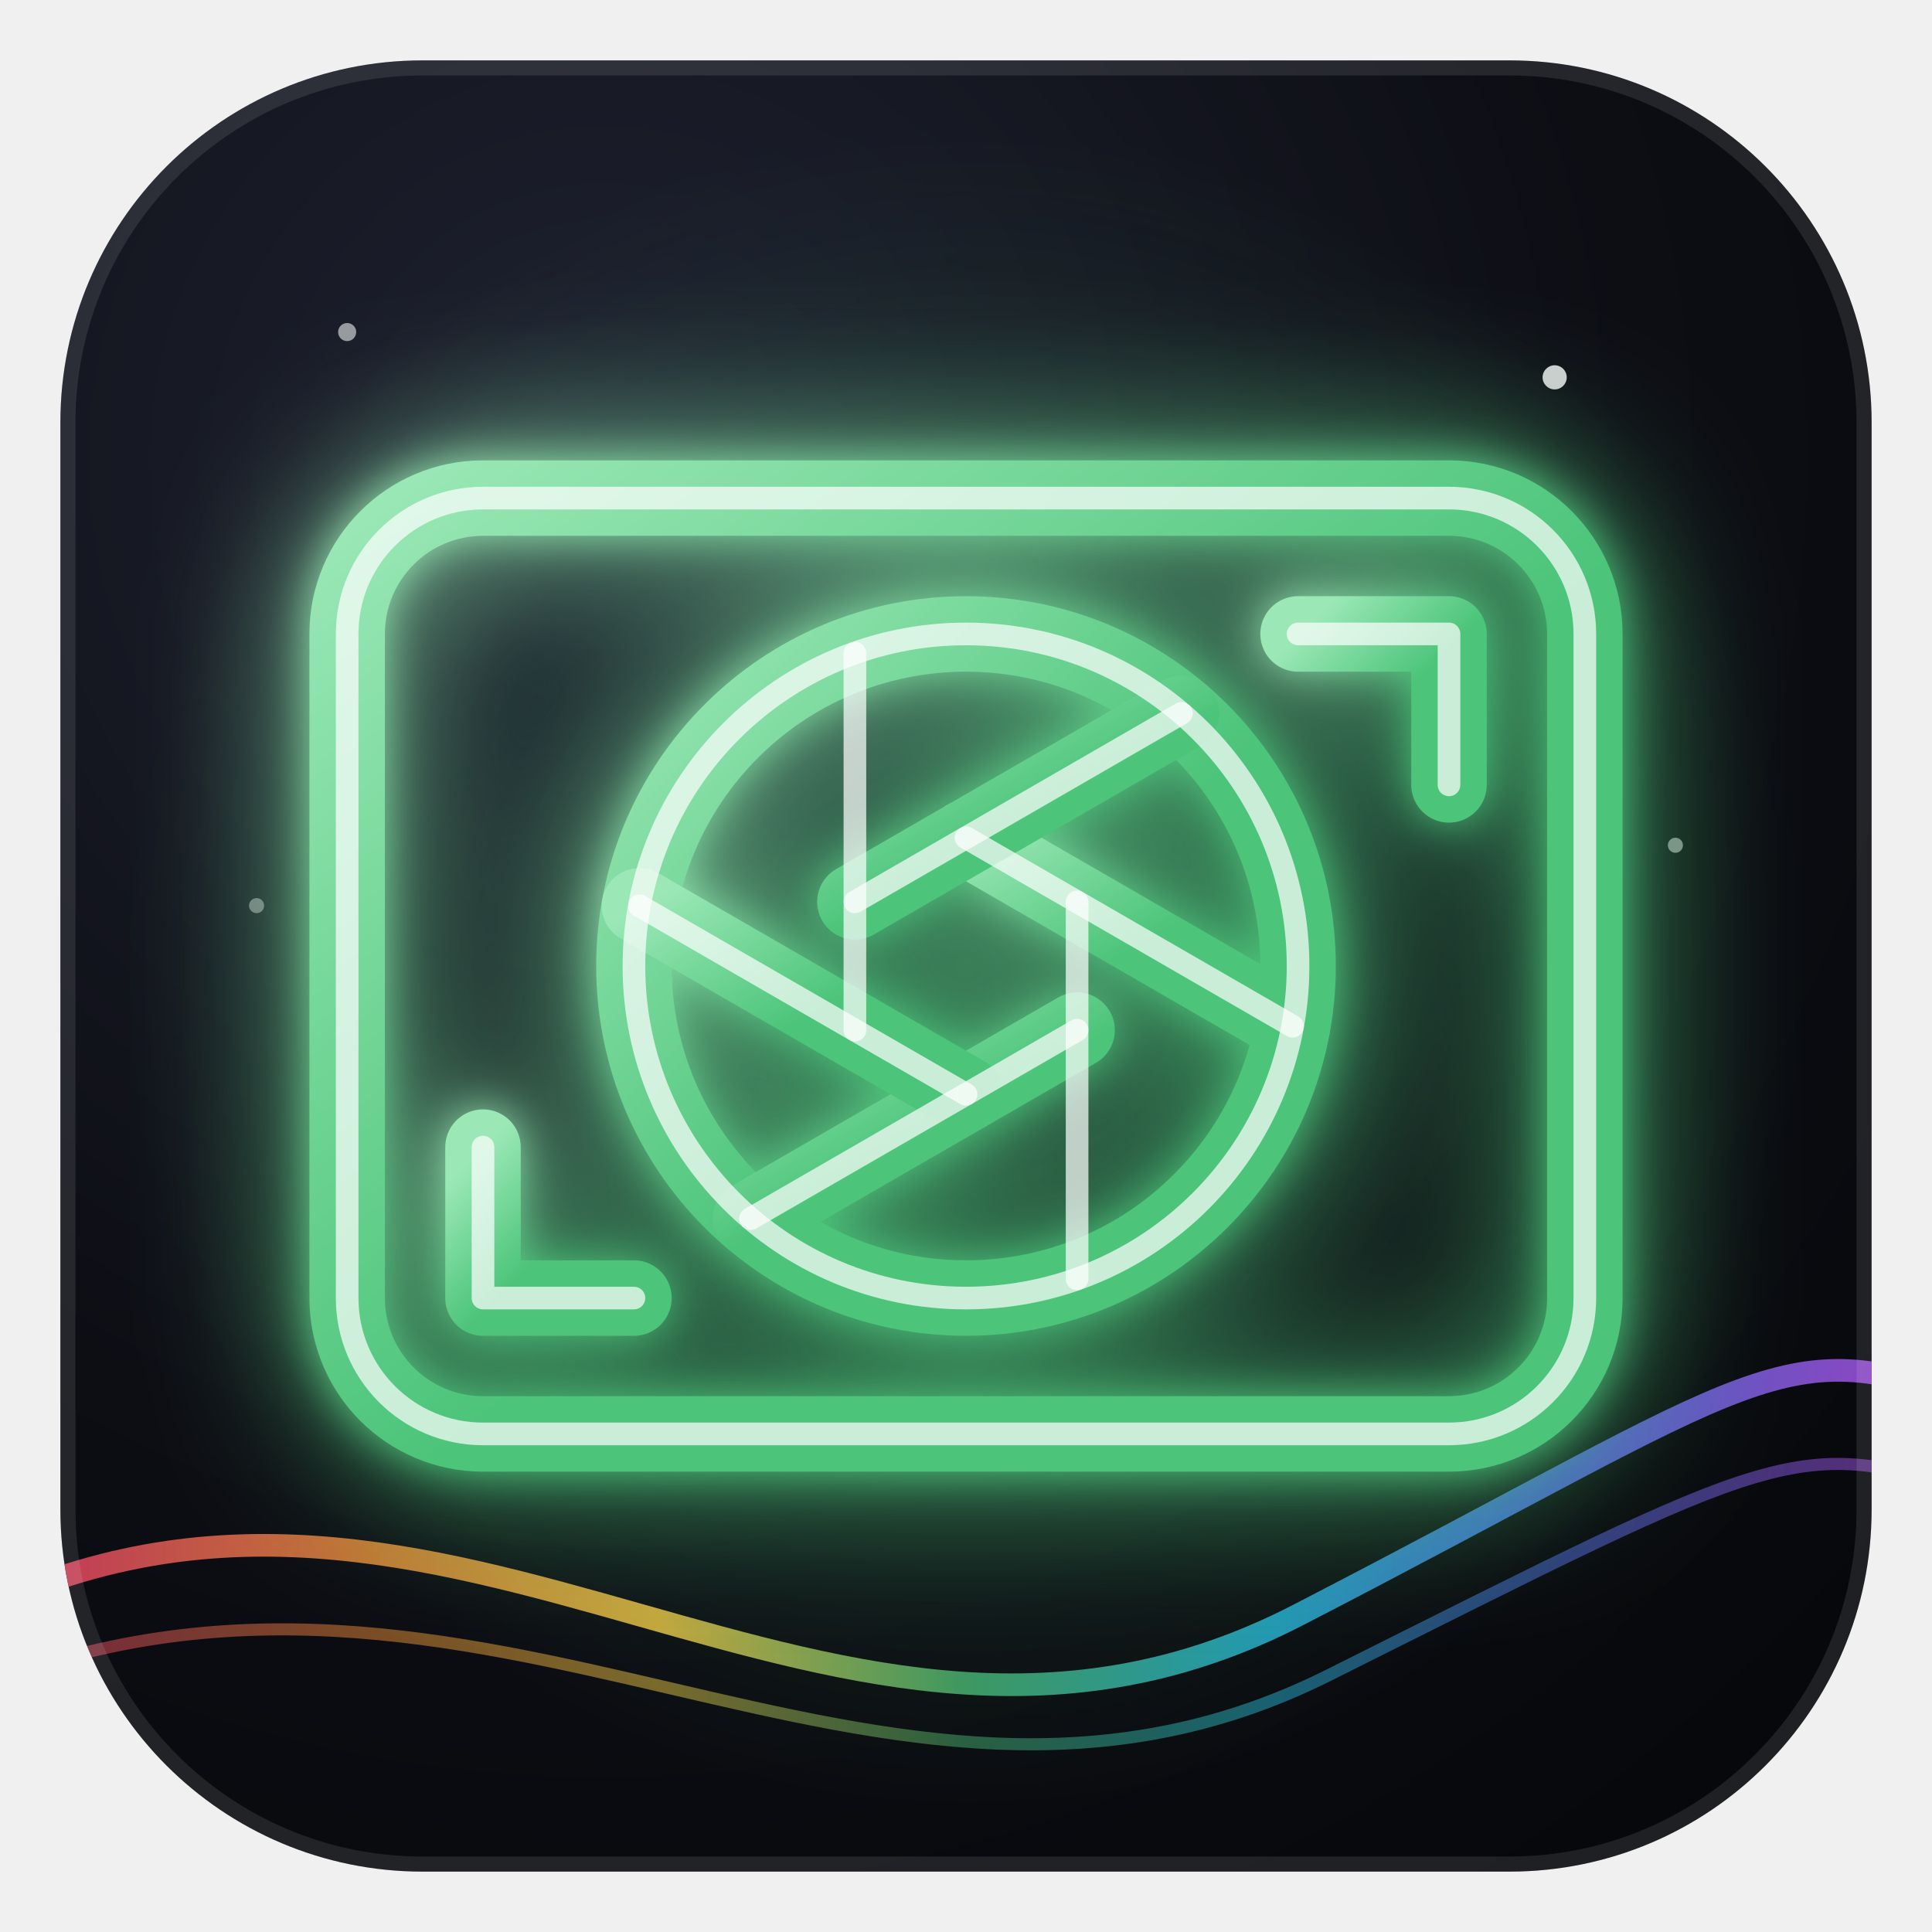
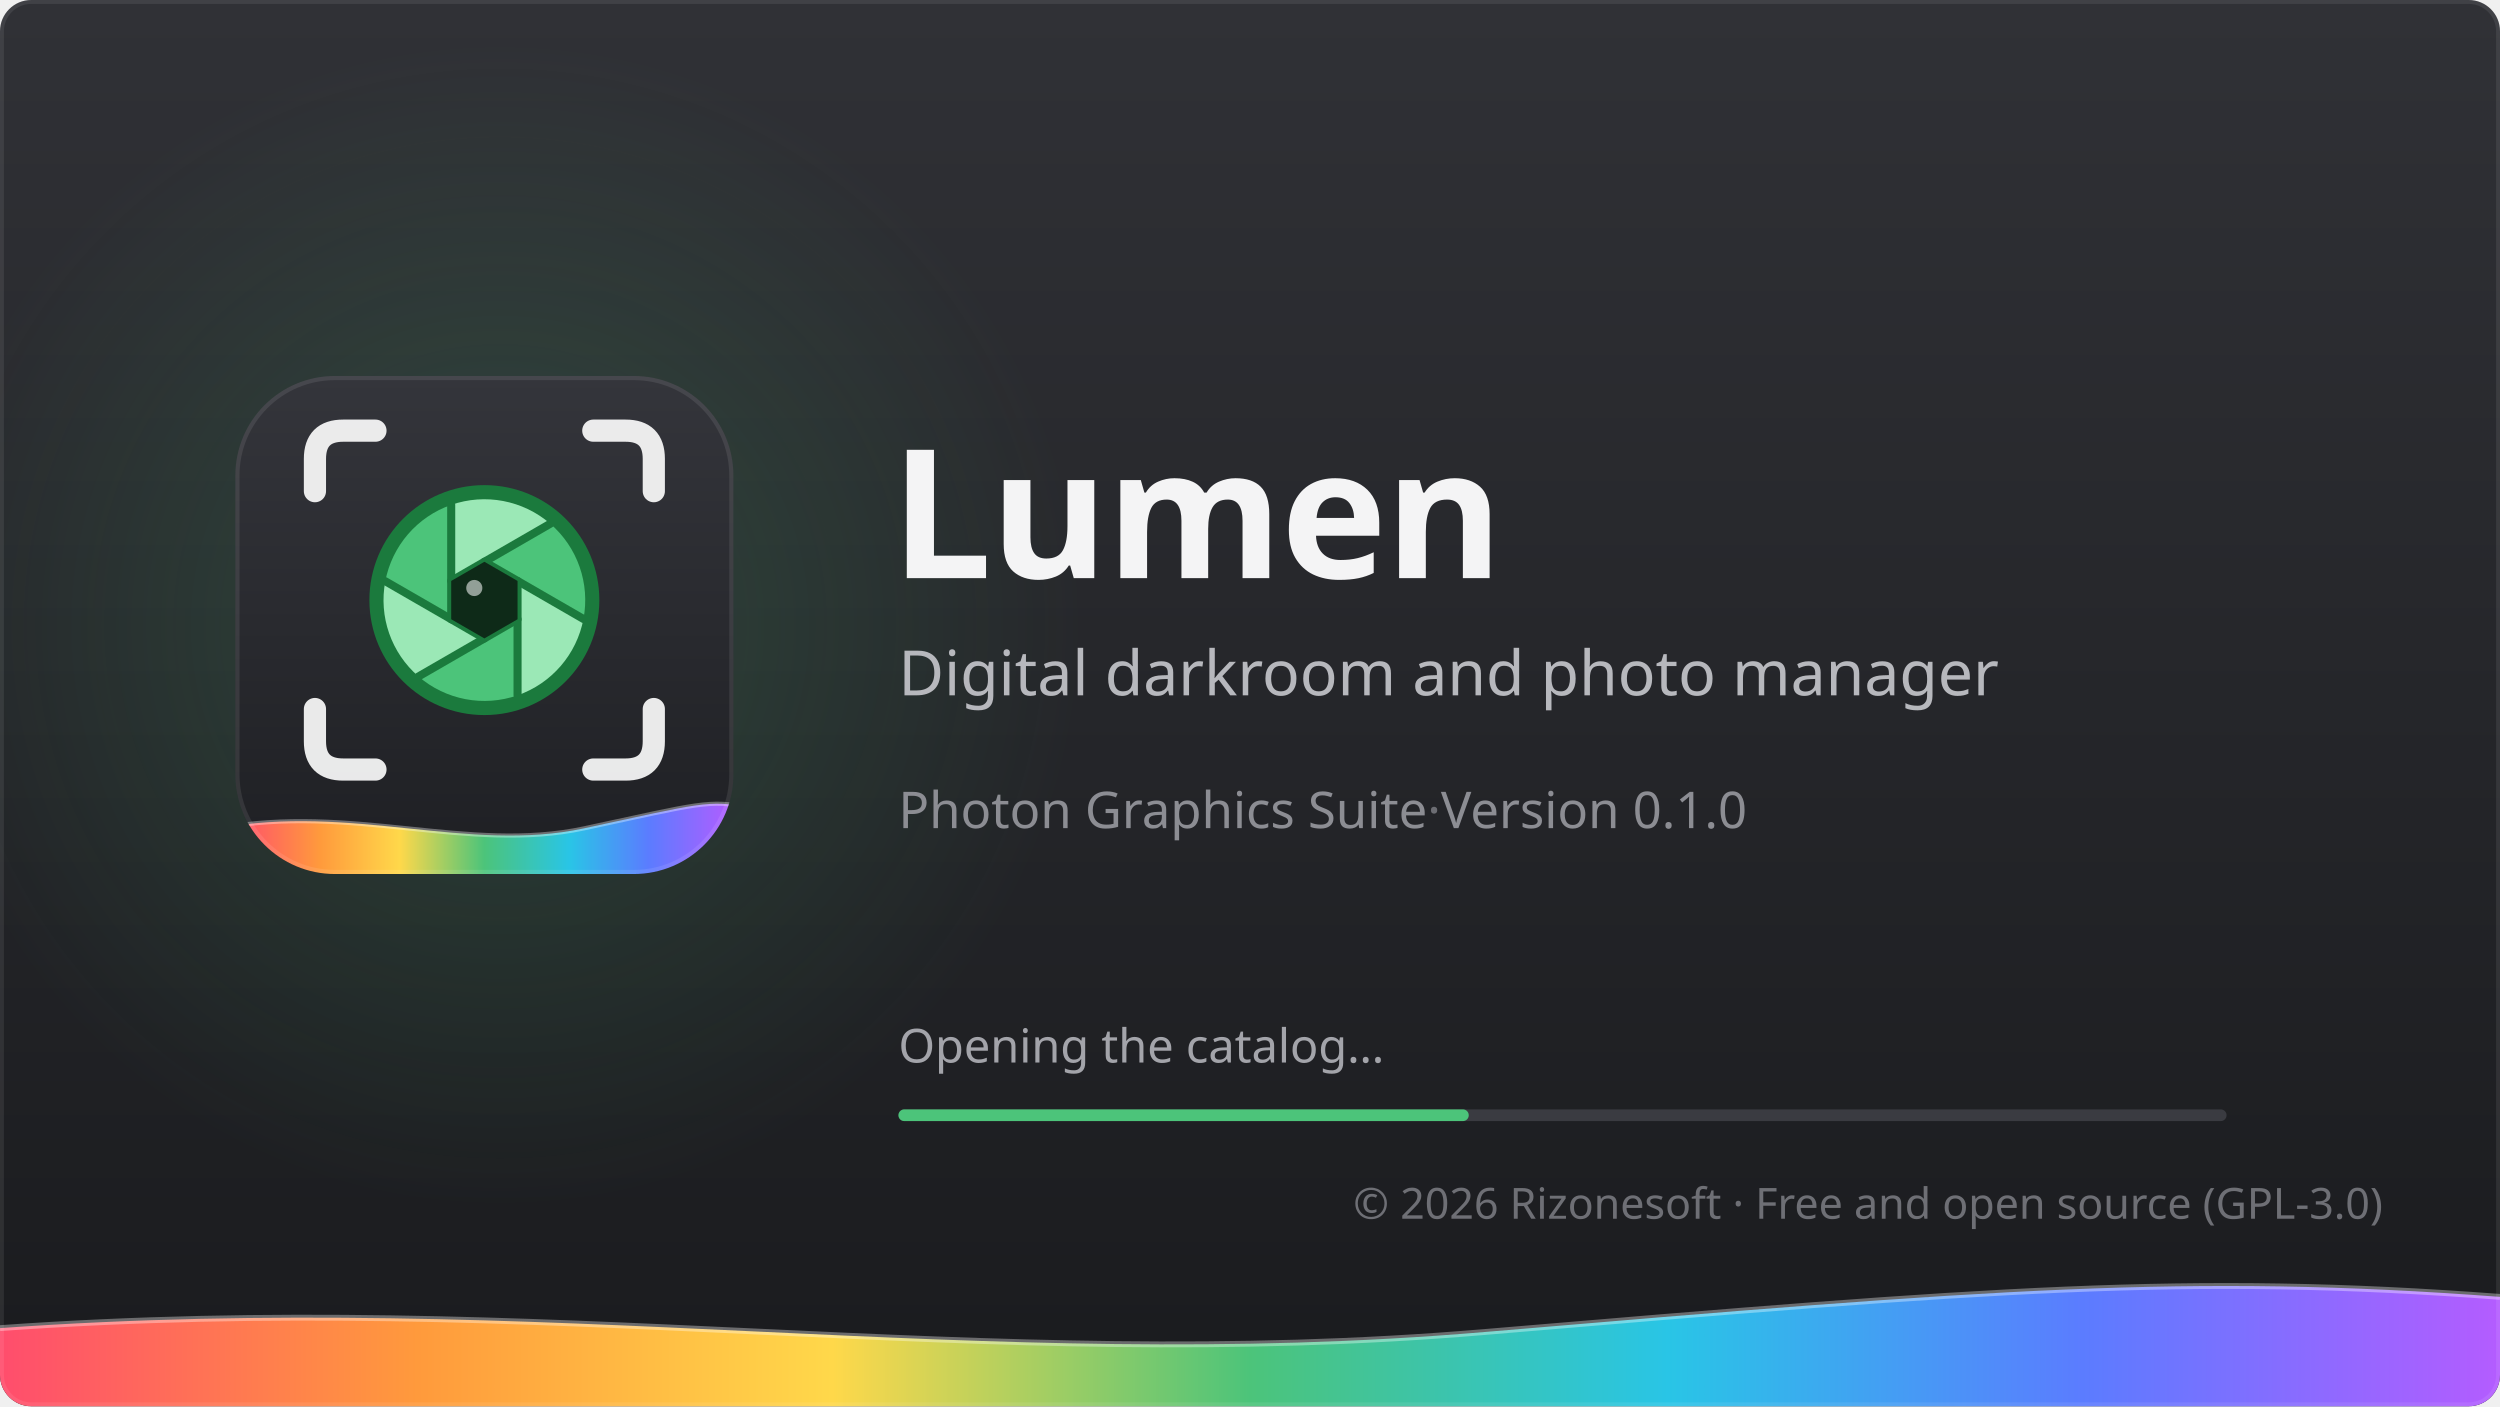
- <svg xmlns="http://www.w3.org/2000/svg" version="1.1" width="256" height="256" viewBox="0 0 256 256">
+ <svg xmlns="http://www.w3.org/2000/svg" viewBox="0 0 640 360" width="640" height="360">
  <defs>
-     <radialGradient id="lumen-a-bg" cx="0.3" cy="0.22" r="0.95">
-       <stop offset="0" stop-color="#1E2130" />
-       <stop offset="0.6" stop-color="#0D0E14" />
-       <stop offset="1" stop-color="#07080B" />
-     </radialGradient>
-     <radialGradient id="lumen-a-halo" cx="0.5" cy="0.5" r="0.5">
-       <stop offset="0" stop-color="#4CC47A" stop-opacity="0.26" />
+     <linearGradient id="lumen-sp-bg" x1="0" y1="0" x2="0" y2="1">
+       <stop offset="0" stop-color="#303136" />
+       <stop offset="1" stop-color="#1A1B1E" />
+     </linearGradient>
+     <radialGradient id="lumen-sp-halo" cx="0.5" cy="0.5" r="0.5">
+       <stop offset="0" stop-color="#4CC47A" stop-opacity="0.20" />
      <stop offset="1" stop-color="#4CC47A" stop-opacity="0" />
    </radialGradient>
-     <linearGradient id="lumen-a-spec" x1="8" y1="0" x2="248" y2="0" gradientUnits="userSpaceOnUse">
-       <stop offset="0" stop-color="#FF4D6D" />
-       <stop offset="0.17" stop-color="#FF9A3C" />
-       <stop offset="0.33" stop-color="#FFD84A" />
-       <stop offset="0.5" stop-color="#4CC47A" />
-       <stop offset="0.67" stop-color="#29C5E6" />
-       <stop offset="0.83" stop-color="#5B7CFF" />
-       <stop offset="1" stop-color="#B45CFF" />
+     <linearGradient id="lumen-sp-spec" x1="0" y1="0" x2="640" y2="0" gradientUnits="userSpaceOnUse">
+       <stop offset="0.000" stop-color="#FF4D6D" />
+       <stop offset="0.167" stop-color="#FF9A3C" />
+       <stop offset="0.333" stop-color="#FFD84A" />
+       <stop offset="0.500" stop-color="#4CC47A" />
+       <stop offset="0.667" stop-color="#29C5E6" />
+       <stop offset="0.833" stop-color="#5B7CFF" />
+       <stop offset="1.000" stop-color="#B45CFF" />
    </linearGradient>
-     <clipPath id="lumen-a-clip">
-       <rect x="8" y="8" width="240" height="240" rx="48" />
+     <clipPath id="lumen-sp-clip">
+       <rect x="0" y="0" width="640" height="360" rx="8" />
    </clipPath>
-     <linearGradient id="lumen-a-ink" x1="0" y1="0" x2="1" y2="1">
-       <stop offset="0" stop-color="#9BE8B6" />
-       <stop offset="0.55" stop-color="#4CC47A" />
-       <stop offset="1" stop-color="#4CC47A" />
-     </linearGradient>
-     <filter id="lumen-a-glow" x="-25%" y="-25%" width="150%" height="150%" color-interpolation-filters="sRGB">
-       <feGaussianBlur in="SourceGraphic" stdDeviation="3" result="b1" />
-       <feGaussianBlur in="SourceGraphic" stdDeviation="10" result="b2" />
-       <feMerge>
-         <feMergeNode in="b2" />
-         <feMergeNode in="b1" />
-         <feMergeNode in="SourceGraphic" />
-       </feMerge>
-     </filter>
  </defs>
-   <rect x="8" y="8" width="240" height="240" rx="48" fill="url(#lumen-a-bg)" />
-   <g clip-path="url(#lumen-a-clip)">
-     <circle cx="128" cy="128" r="112" fill="url(#lumen-a-halo)" />
-     <path d="M-4 214C60 182 110 246 172 214S236 176 262 186" fill="none" stroke="url(#lumen-a-spec)" stroke-width="3" stroke-opacity=".75" />
-     <path d="M-4 224C64 196 116 252 176 222S238 190 262 198" fill="none" stroke="url(#lumen-a-spec)" stroke-width="1.6" stroke-opacity=".45" />
+   <rect x="0" y="0" width="640" height="360" rx="8" fill="url(#lumen-sp-bg)" />
+   <g clip-path="url(#lumen-sp-clip)">
+     <circle cx="128" cy="160" r="150" fill="url(#lumen-sp-halo)" />
+     <path d="M0 340C140 330 250 352 380 341S560 326 640 332V360H0Z" fill="url(#lumen-sp-spec)" />
+     <path d="M0 340C140 330 250 352 380 341S560 326 640 332" fill="none" stroke="#FFFFFF" stroke-opacity=".35" stroke-width="1.5" />
  </g>
-   <g fill="#FFFFFF">
-     <circle cx="206" cy="50" r="1.6" opacity=".8" />
-     <circle cx="46" cy="44" r="1.2" opacity=".55" />
-     <circle cx="222" cy="112" r="1" opacity=".5" />
-     <circle cx="34" cy="120" r="1" opacity=".4" />
+   <rect x="0.5" y="0.5" width="639" height="359" rx="7.5" fill="none" stroke="#FFFFFF" stroke-opacity=".08" />
+   <svg x="56" y="92" width="136" height="136" viewBox="0 0 256 256">
+     <defs>
+       <linearGradient id="lumen-c-bg" x1="0" y1="0" x2="0" y2="1">
+         <stop offset="0" stop-color="#34353B" />
+         <stop offset="1" stop-color="#1E1F23" />
+       </linearGradient>
+       <linearGradient id="lumen-c-spec" x1="8" y1="0" x2="248" y2="0" gradientUnits="userSpaceOnUse">
+         <stop offset="0" stop-color="#FF4D6D" />
+         <stop offset="0.17" stop-color="#FF9A3C" />
+         <stop offset="0.33" stop-color="#FFD84A" />
+         <stop offset="0.5" stop-color="#4CC47A" />
+         <stop offset="0.67" stop-color="#29C5E6" />
+         <stop offset="0.83" stop-color="#5B7CFF" />
+         <stop offset="1" stop-color="#B45CFF" />
+       </linearGradient>
+       <clipPath id="lumen-c-clip">
+         <rect x="8" y="8" width="240" height="240" rx="48" />
+       </clipPath>
+     </defs>
+     <rect x="8" y="8" width="240" height="240" rx="48" fill="url(#lumen-c-bg)" />
+     <g clip-path="url(#lumen-c-clip)">
+       <path d="M0 226C64 214 120 238 176 226S236 212 256 216V256H0Z" fill="url(#lumen-c-spec)" />
+       <path d="M0 226C64 214 120 238 176 226S236 212 256 216" fill="none" stroke="#FFFFFF" stroke-opacity=".35" stroke-width="2" />
+     </g>
+     <rect x="9" y="9" width="238" height="238" rx="47" fill="none" stroke="#FFFFFF" stroke-opacity=".09" stroke-width="2" />
+     <g transform="translate(128 116) scale(0.972) translate(-128.00 -128.00)">
+       <path d="M44 74V58Q44 44 58 44H74M182 44H198Q212 44 212 58V74M212 182V198Q212 212 198 212H182M74 212H58Q44 212 44 198V182" fill="none" stroke="#FFFFFF" stroke-width="11" stroke-linecap="round" stroke-linejoin="round" stroke-opacity=".9" />
+       <circle cx="128" cy="128" r="57" fill="#1B7A3D" />
+       <path d="M144.45 118.5L177.12 137.36A50 50 0 0 1 144.45 175.21Z" fill="#9BE8B6" />
+       <path d="M144.45 137.5L144.45 175.21A50 50 0 0 1 95.34 165.86Z" fill="#4CC47A" />
+       <path d="M128 147L95.34 165.86A50 50 0 0 1 78.88 118.64Z" fill="#9BE8B6" />
+       <path d="M111.55 137.5L78.88 118.64A50 50 0 0 1 111.55 80.79Z" fill="#4CC47A" />
+       <path d="M111.55 118.5L111.55 80.79A50 50 0 0 1 160.66 90.14Z" fill="#9BE8B6" />
+       <path d="M128 109L160.66 90.14A50 50 0 0 1 177.12 137.36Z" fill="#4CC47A" />
+       <g stroke="#1B7A3D" stroke-width="4" stroke-linecap="round">
+         <path d="M128 109L177.12 137.36" />
+         <path d="M144.45 118.5L144.45 175.21" />
+         <path d="M144.45 137.5L95.34 165.86" />
+         <path d="M128 147L78.88 118.64" />
+         <path d="M111.55 137.5L111.55 80.79" />
+         <path d="M111.55 118.5L160.66 90.14" />
+       </g>
+       <path d="M128 109L144.45 118.5L144.45 137.5L128 147L111.55 137.5L111.55 118.5Z" fill="#0E2A18" />
+       <circle cx="123" cy="122" r="4" fill="#FFFFFF" opacity=".55" />
+     </g>
+   </svg>
+   <g font-family="Segoe UI Variable Display, Segoe UI, system-ui, sans-serif">
+     <text x="228" y="148" font-size="46" font-weight="600" fill="#F4F4F5" letter-spacing="-0.5">Lumen</text>
+     <text x="230" y="178" font-size="16" fill="#B7B8BD">Digital darkroom and photo manager</text>
+     <text x="230" y="212" font-size="13" fill="#8C8D93">Photon Graphics Suite<tspan fill="#6C6D73"> · </tspan>Version 0.1.0</text>
  </g>
-   <rect x="9" y="9" width="238" height="238" rx="47" fill="none" stroke="#FFFFFF" stroke-opacity=".1" stroke-width="2" />
-   <g filter="url(#lumen-a-glow)">
-     <g fill="none" stroke="url(#lumen-a-ink)" stroke-width="10" stroke-linecap="round" stroke-linejoin="round">
-       <rect x="46" y="66" width="164" height="124" rx="18" />
-       <path d="M172 84H192V104" />
-       <path d="M64 152V172H84" />
-       <circle cx="128" cy="128" r="44" />
-       <path d="M128 111L171.27 135.98" />
-       <path d="M142.72 119.5L142.72 169.46" />
-       <path d="M142.72 136.5L99.45 161.48" />
-       <path d="M128 145L84.73 120.02" />
-       <path d="M113.28 136.5L113.28 86.54" />
-       <path d="M113.28 119.5L156.55 94.52" />
-     </g>
-   </g>
-   <g fill="none" stroke="#FFFFFF" stroke-opacity=".7" stroke-width="3" stroke-linecap="round" stroke-linejoin="round">
-     <rect x="46" y="66" width="164" height="124" rx="18" />
-     <path d="M172 84H192V104" />
-     <path d="M64 152V172H84" />
-     <circle cx="128" cy="128" r="44" />
-     <path d="M128 111L171.27 135.98" />
-     <path d="M142.72 119.5L142.72 169.46" />
-     <path d="M142.72 136.5L99.45 161.48" />
-     <path d="M128 145L84.73 120.02" />
-     <path d="M113.28 136.5L113.28 86.54" />
-     <path d="M113.28 119.5L156.55 94.52" />
+   <g font-family="Segoe UI Variable Text, Segoe UI, system-ui, sans-serif">
+     <text x="230" y="272" font-size="12" fill="#A3A4AA">Opening the catalog…</text>
+     <rect x="230" y="284" width="340" height="3" rx="1.5" fill="#3A3B41" />
+     <rect x="230" y="284" width="146" height="3" rx="1.5" fill="#4CC47A" />
+     <text x="610" y="312" font-size="11" fill="#6E6F75" text-anchor="end">© 2026 Rizonesoft · Free and open source (GPL-3.0)</text>
  </g>
</svg>
